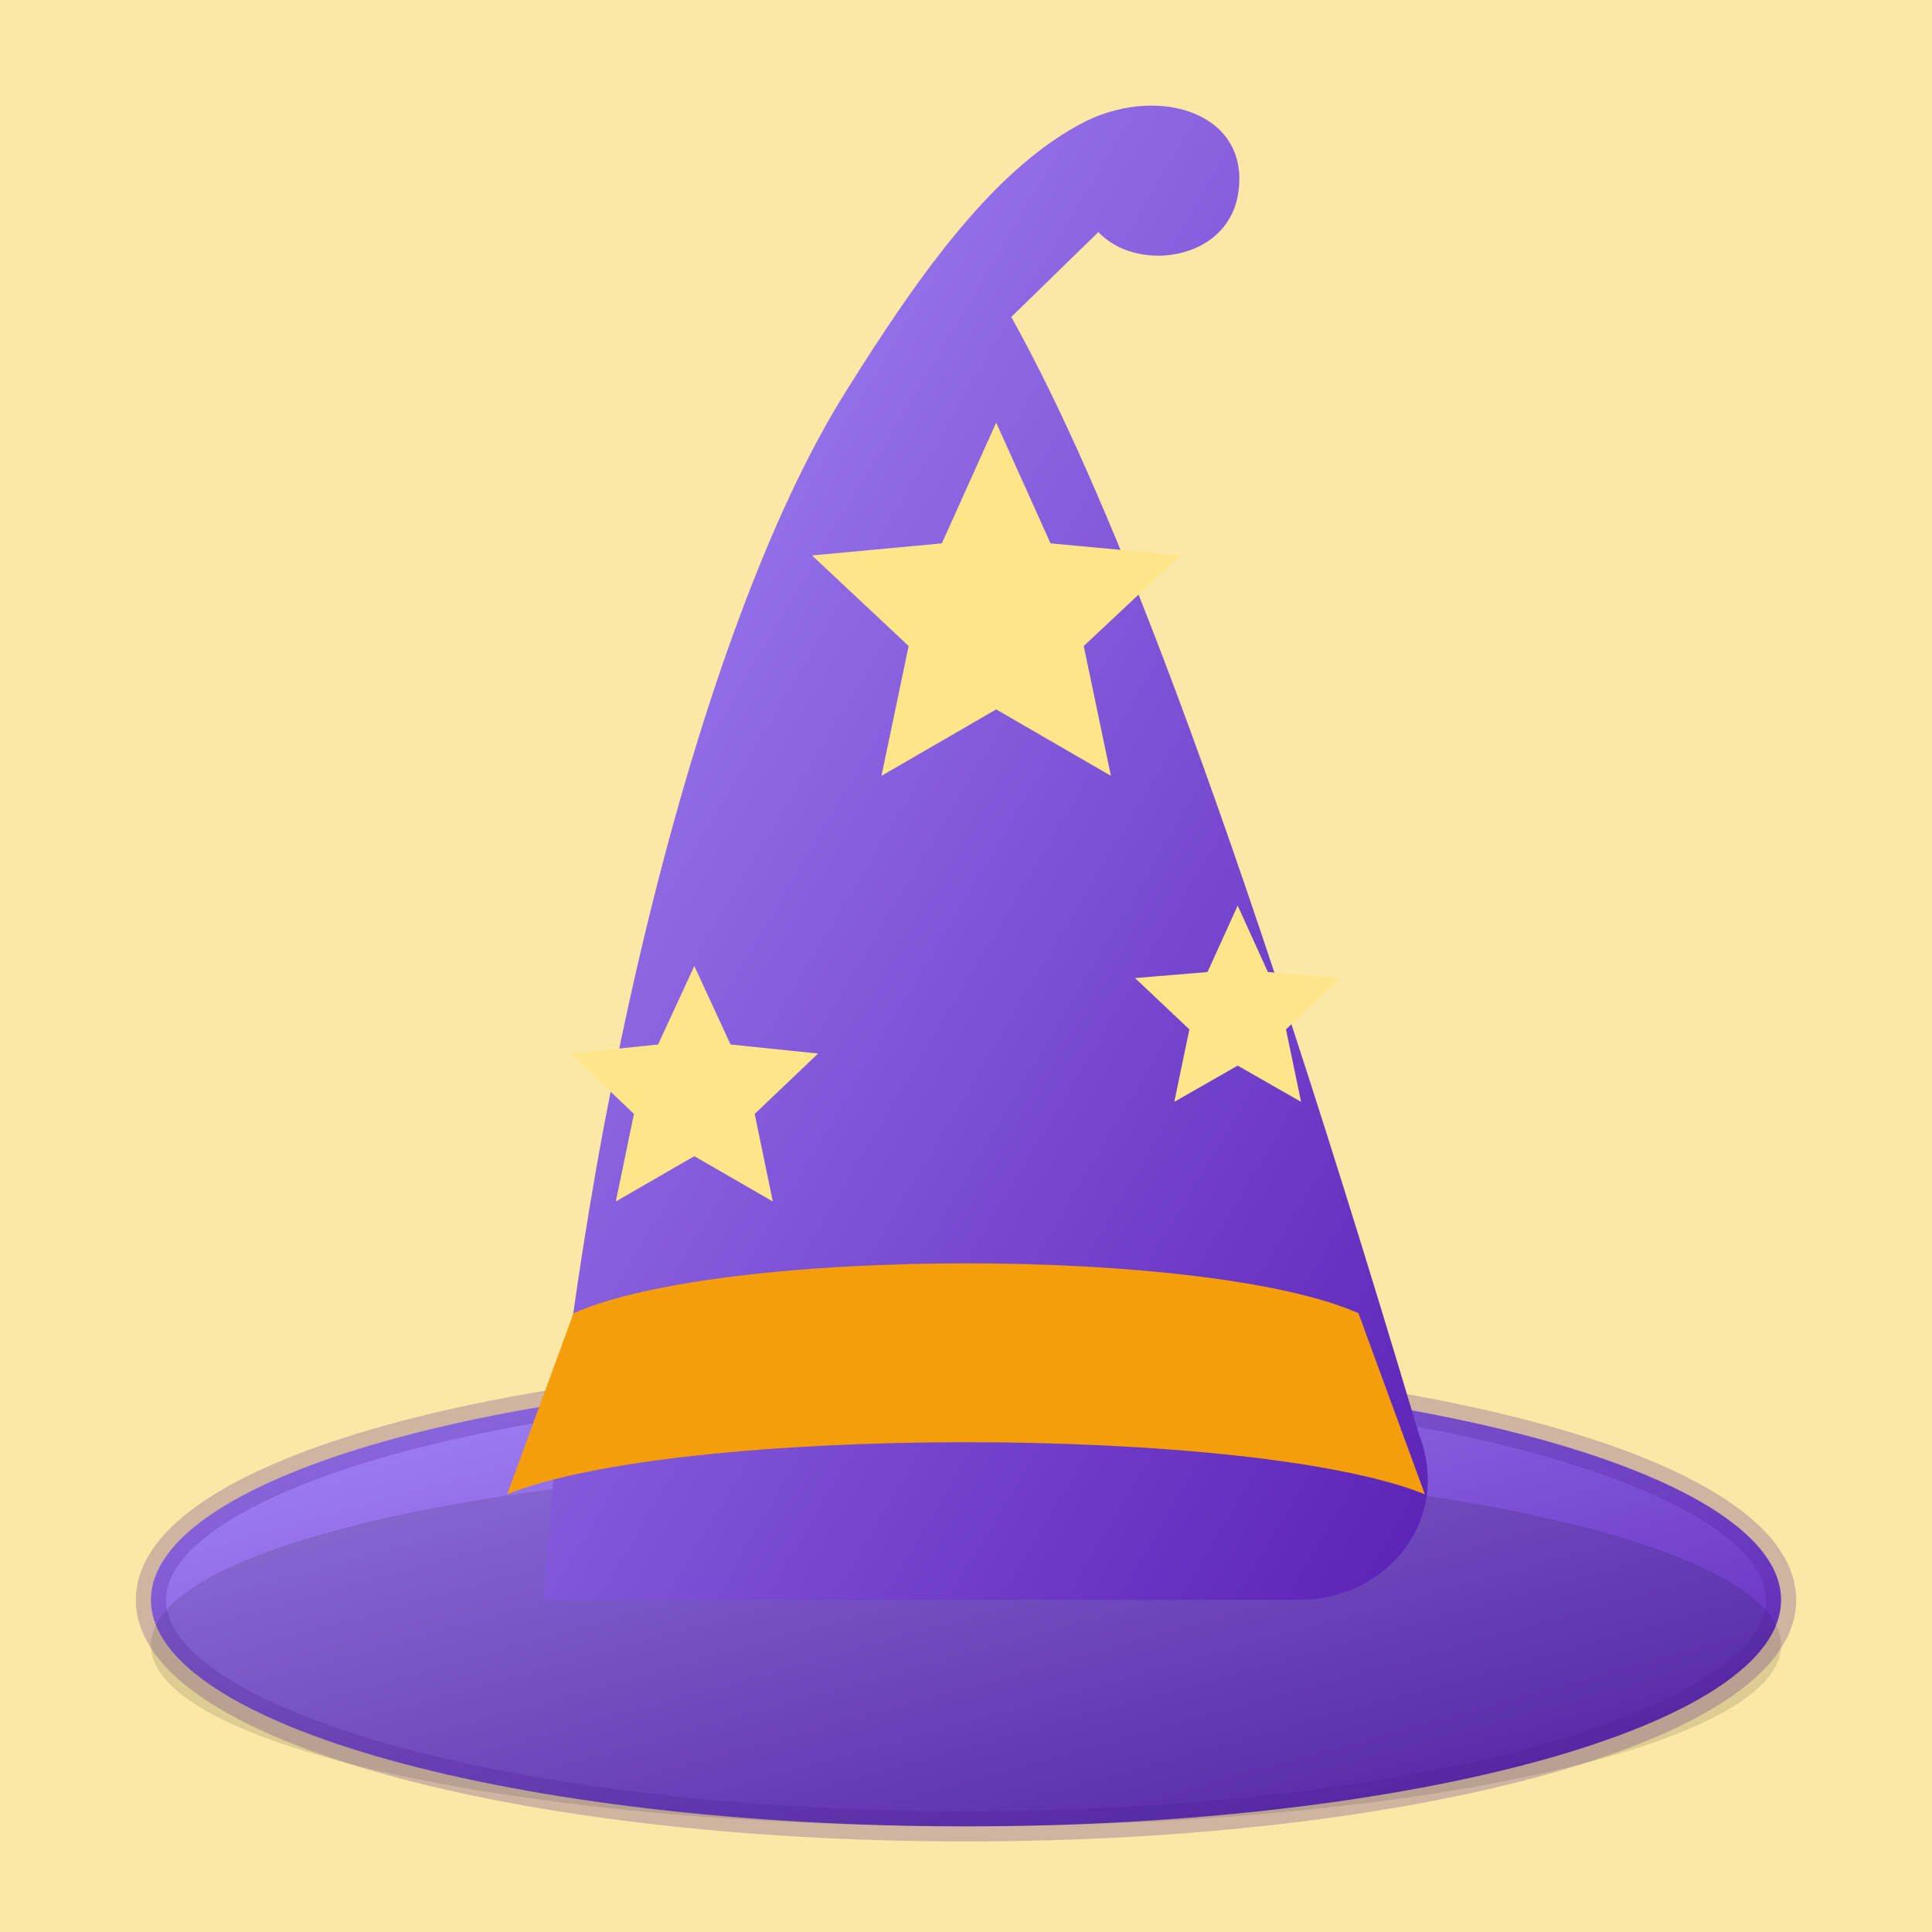
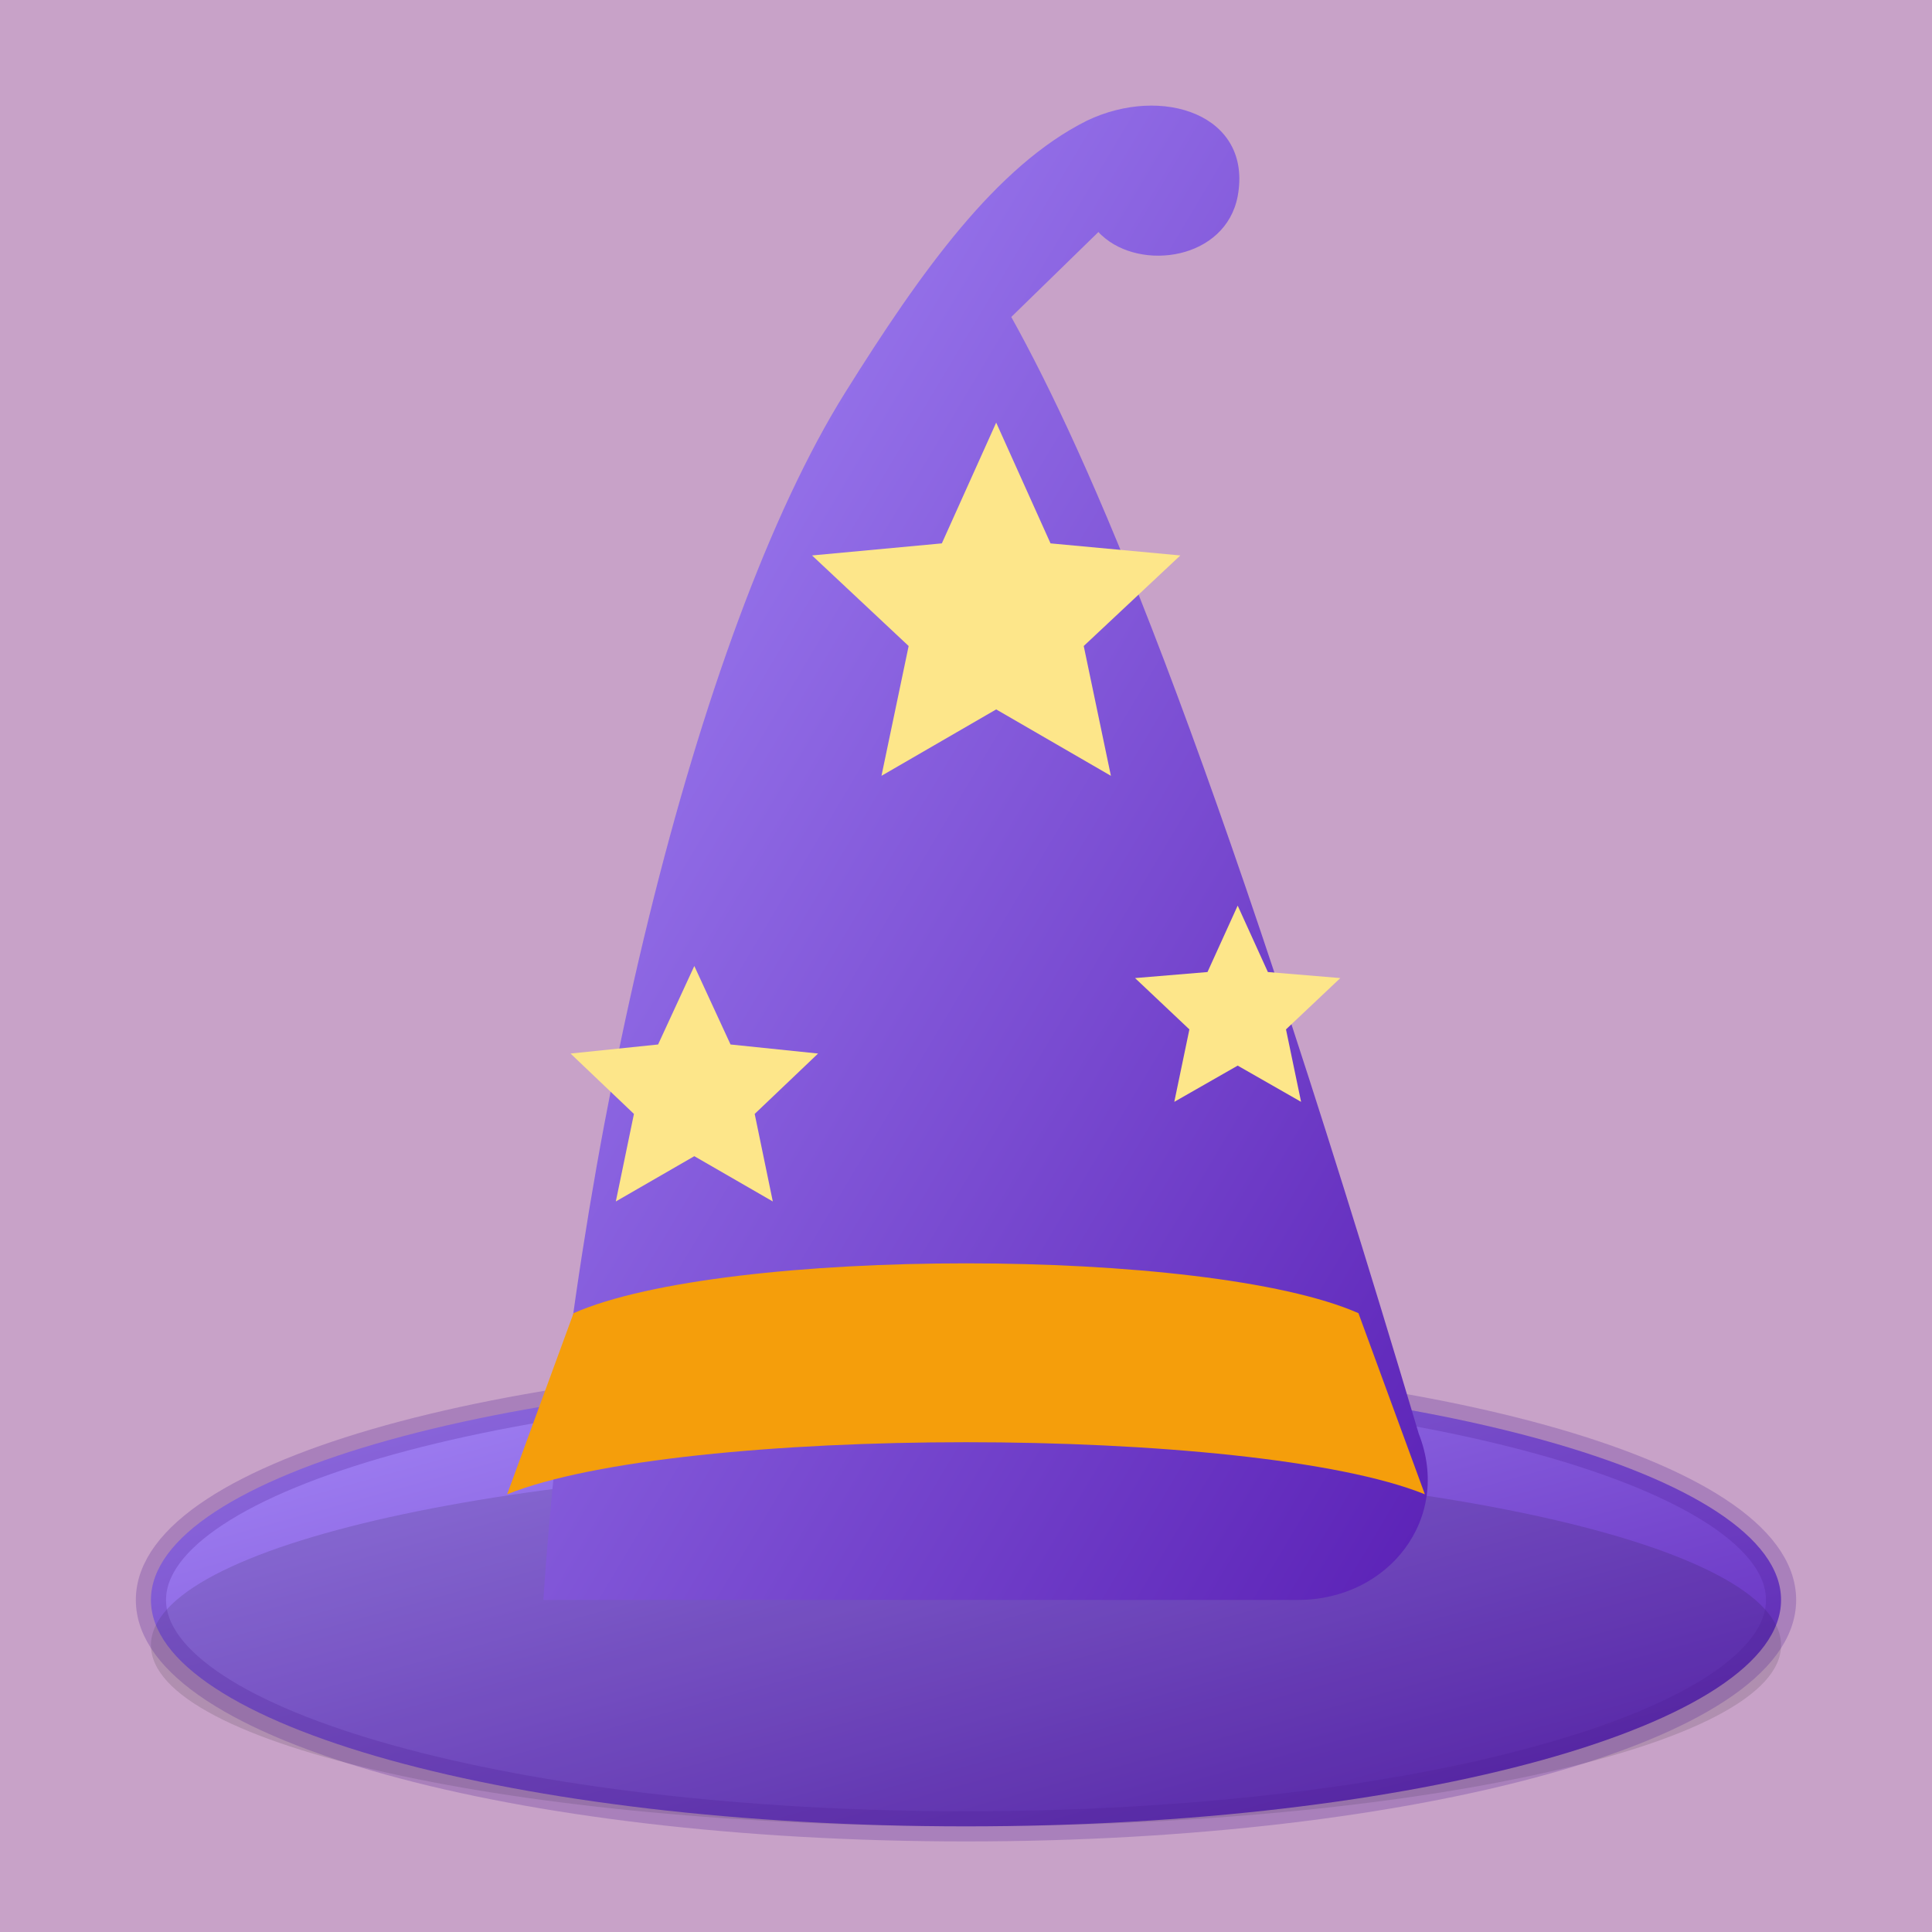
<svg xmlns="http://www.w3.org/2000/svg" viewBox="0 0 64 64">
  <defs>
    <linearGradient id="hatGradient" x1="0%" y1="0%" x2="100%" y2="100%">
      <stop offset="0%" stop-color="#a78bfa" />
      <stop offset="100%" stop-color="#5b21b6" />
    </linearGradient>
  </defs>
-   <rect width="64" height="64" fill="#FBE8A6" />
+   <rect width="64" height="64" fill="#C8A2C8" />
  <ellipse cx="32" cy="53" rx="27" ry="7.5" fill="url(#hatGradient)" />
  <ellipse cx="32" cy="54.5" rx="27" ry="6" fill="#000000" opacity="0.12" />
  <ellipse cx="32" cy="53" rx="27" ry="7.5" fill="none" stroke="#4c1d95" stroke-opacity="0.25" stroke-width="1" />
  <path d="M18 53            C 19 38 23 21 28 13            C 30.5 9 33 5.5 36 4            C 38.5 2.8 41.5 3.8 41 6.5            C 40.6 8.6 37.8 9 36.5 7.8            C 35.8 7.2 36.6 6.3 37.5 6.6            L 33.5 10.5            C 36 15 40 24 47 47.5            C 48.1 50.3 46 53 43 53            Z" fill="url(#hatGradient)" />
  <path d="M19 43.5 C24 41.3 40 41.3 45 43.5 L47.2 49.5 C41.5 47.2 22.5 47.2 16.8 49.5 Z" fill="#f59e0b" />
  <g fill="#fde68a">
    <path d="M33 14 l1.8 4 4.3 0.4 -3.2 3 0.9 4.3 -3.8 -2.2 -3.8 2.2 0.9 -4.3 -3.2 -3 4.3 -0.4 Z" />
    <path d="M23 32 l1.2 2.6 2.9 0.3 -2.1 2 0.6 2.9 -2.6 -1.5 -2.6 1.5 0.6 -2.9 -2.1 -2 2.9 -0.3 Z" />
    <path d="M41 30 l1 2.2 2.4 0.2 -1.8 1.7 0.5 2.4 -2.1 -1.2 -2.1 1.2 0.5 -2.4 -1.8 -1.7 2.4 -0.2 Z" />
  </g>
</svg>
